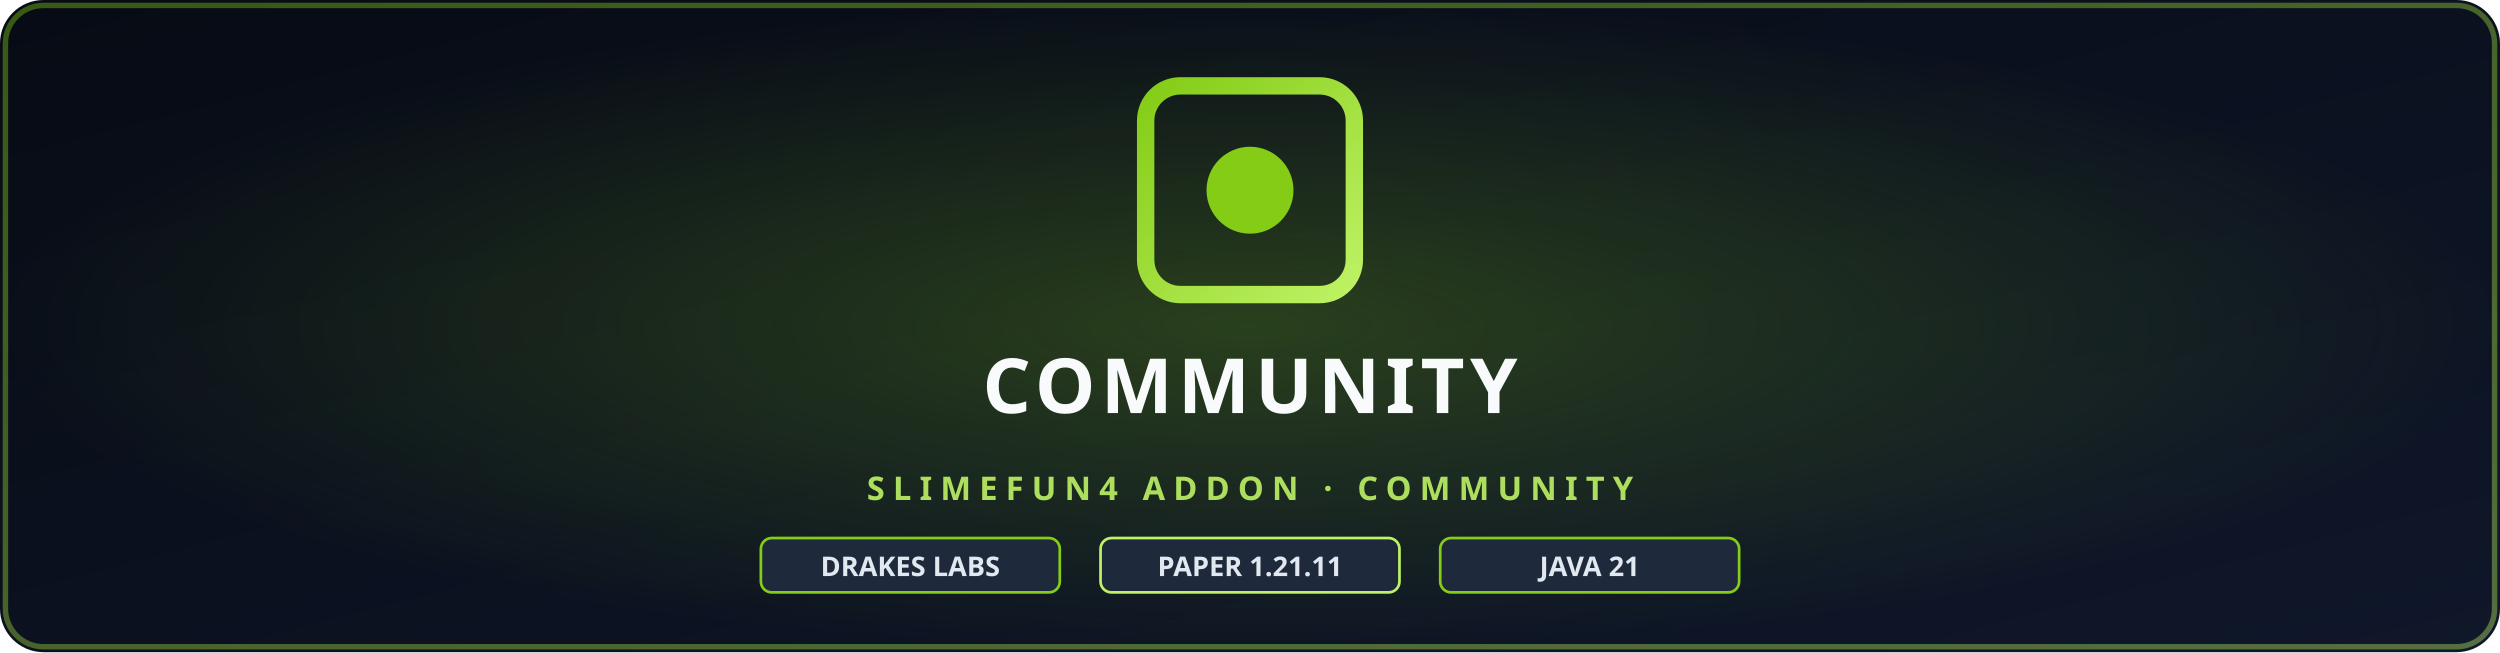
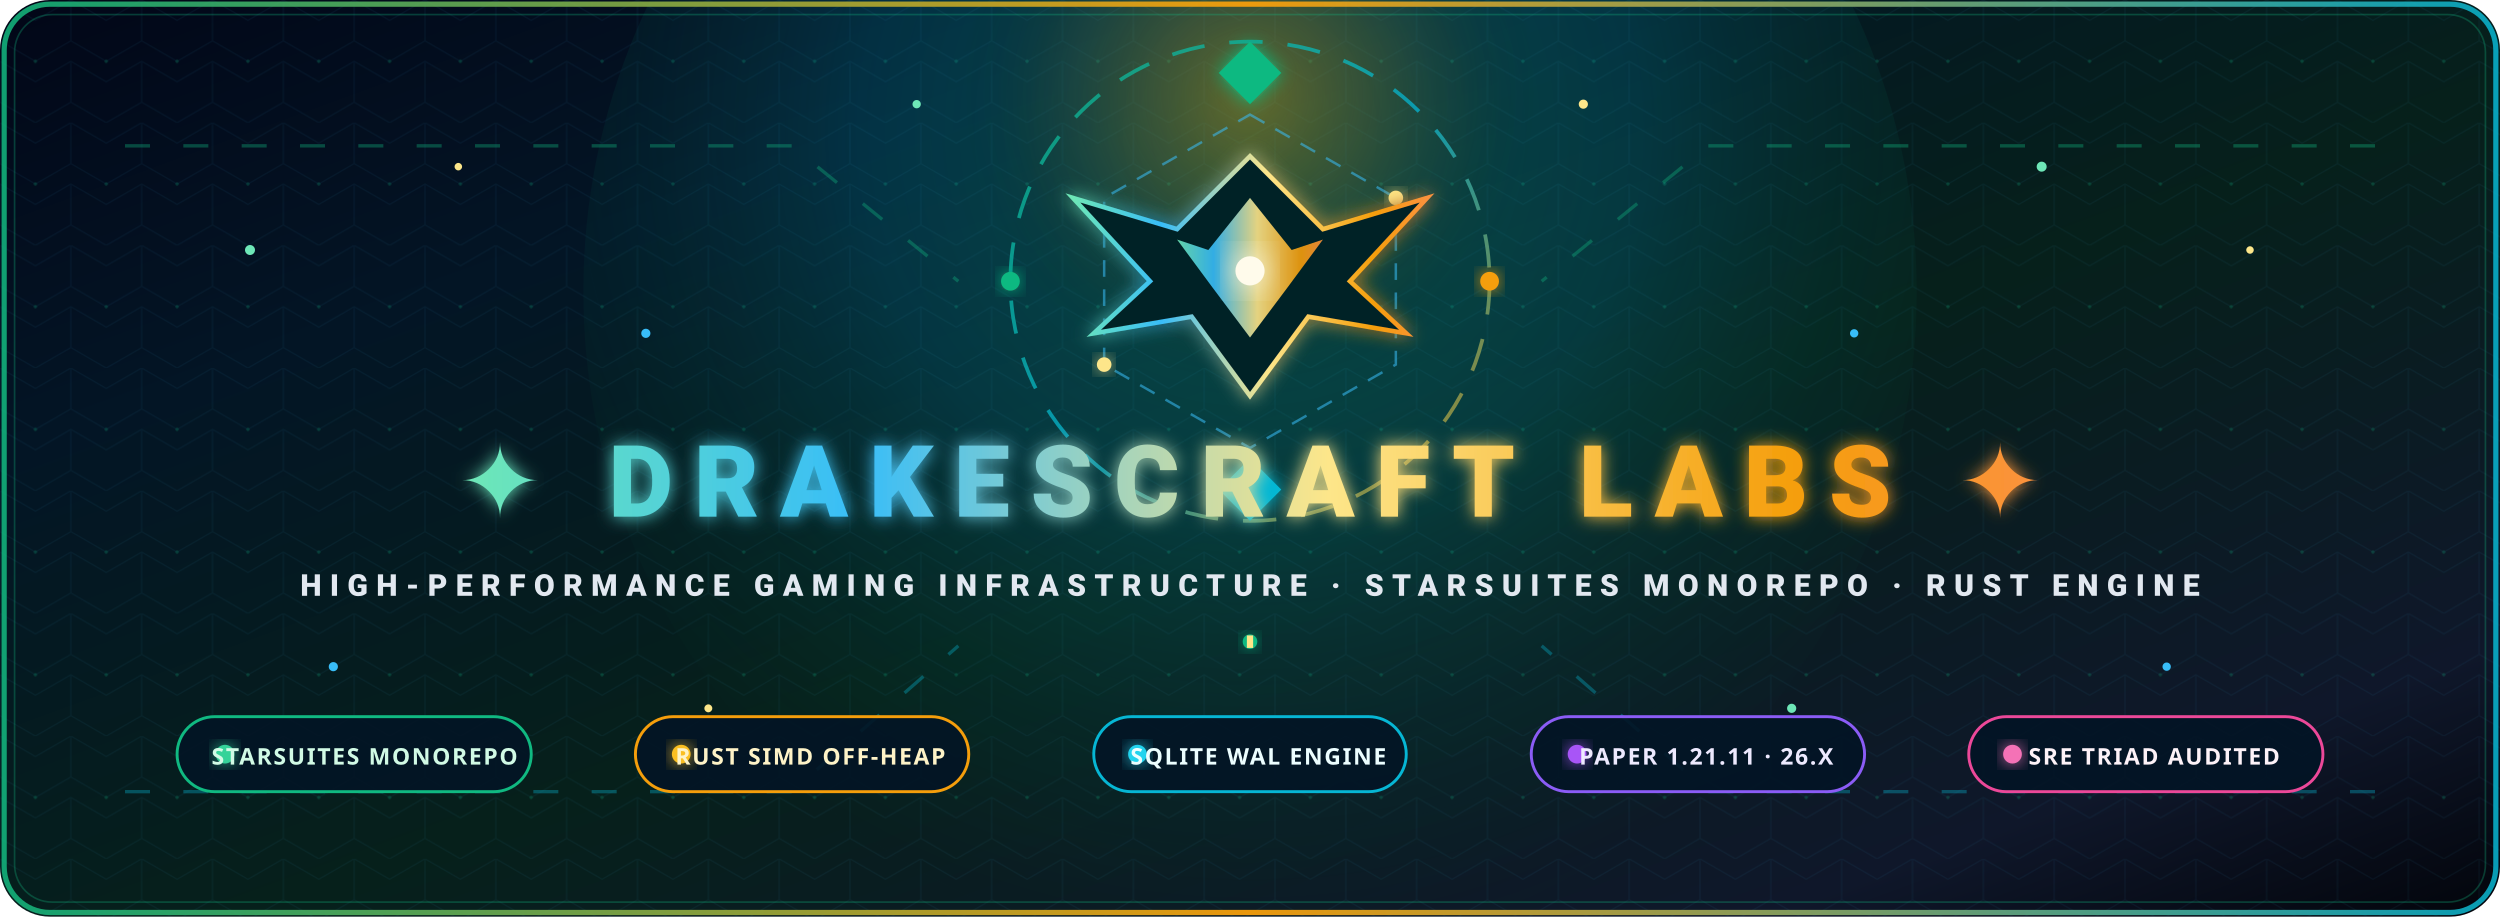
- <svg xmlns="http://www.w3.org/2000/svg" viewBox="0 0 920 240" width="920" height="240" role="img" aria-label="community Banner">
+ <svg xmlns="http://www.w3.org/2000/svg" viewBox="0 0 1200 440" width="100%" height="auto" role="img" aria-label="DrakesCraft Labs — Celestial Laboratory Banner">
  <defs>
-     <linearGradient id="bFondo" x1="0" y1="0" x2="1" y2="1">
-       <stop offset="0%" stop-color="#070B14" />
-       <stop offset="100%" stop-color="#0F172A" />
+     <linearGradient id="labVoid" x1="0%" y1="0%" x2="100%" y2="100%">
+       <stop offset="0%" stop-color="#020617" />
+       <stop offset="25%" stop-color="#031525" />
+       <stop offset="55%" stop-color="#06201b" />
+       <stop offset="85%" stop-color="#0f172a" />
+       <stop offset="100%" stop-color="#02040a" />
    </linearGradient>
-     <linearGradient id="acG" x1="0" y1="0" x2="1" y2="1">
-       <stop offset="0%" stop-color="#84CC16" />
-       <stop offset="100%" stop-color="#BEF264" />
+     <radialGradient id="nebulaEmerald" cx="50%" cy="38%" r="65%">
+       <stop offset="0%" stop-color="#10B981" stop-opacity="0.32" />
+       <stop offset="45%" stop-color="#06B6D4" stop-opacity="0.18" />
+       <stop offset="80%" stop-color="#047857" stop-opacity="0.06" />
+       <stop offset="100%" stop-color="#000000" stop-opacity="0" />
+     </radialGradient>
+     <radialGradient id="nebulaGoldDragon" cx="50%" cy="30%" r="35%">
+       <stop offset="0%" stop-color="#F59E0B" stop-opacity="0.38" />
+       <stop offset="60%" stop-color="#D97706" stop-opacity="0.10" />
+       <stop offset="100%" stop-color="#000000" stop-opacity="0" />
+     </radialGradient>
+     <linearGradient id="dragonTitleGrad" x1="0%" y1="0%" x2="100%" y2="0%">
+       <stop offset="0%" stop-color="#6EE7B7" />
+       <stop offset="25%" stop-color="#38BDF8" />
+       <stop offset="55%" stop-color="#FDE68A" />
+       <stop offset="85%" stop-color="#F59E0B" />
+       <stop offset="100%" stop-color="#FB923C" />
    </linearGradient>
-     <radialGradient id="bHalo" cx="50%" cy="50%" r="50%">
-       <stop offset="0%" stop-color="#84CC16" stop-opacity="0.25" />
-       <stop offset="100%" stop-color="#84CC16" stop-opacity="0" />
-     </radialGradient>
+     <linearGradient id="cyberBorder" x1="0%" y1="0%" x2="100%" y2="0%">
+       <stop offset="0%" stop-color="#10B981" stop-opacity="0.85" />
+       <stop offset="50%" stop-color="#F59E0B" stop-opacity="0.95" />
+       <stop offset="100%" stop-color="#06B6D4" stop-opacity="0.85" />
+     </linearGradient>
+     <linearGradient id="ringGrad" x1="0%" y1="0%" x2="100%" y2="100%">
+       <stop offset="0%" stop-color="#10B981" />
+       <stop offset="50%" stop-color="#06B6D4" />
+       <stop offset="100%" stop-color="#F59E0B" />
+     </linearGradient>
+     <pattern id="hexMatrix" width="40" height="69.282" patternUnits="userSpaceOnUse" patternTransform="scale(0.85)">
+       <path d="M 40 0 L 20 11.547 L 0 0 L 0 23.094 L 20 34.641 L 40 23.094 Z M 0 34.641 L 20 46.188 L 40 34.641 L 40 57.735 L 20 69.282 L 0 57.735 Z" fill="none" stroke="#38BDF8" stroke-width="0.75" stroke-opacity="0.055" />
+       <circle cx="20" cy="34.641" r="1" fill="#10B981" fill-opacity="0.2" />
+     </pattern>
+     <filter id="glowLab" x="-30%" y="-30%" width="160%" height="160%">
+       <feGaussianBlur stdDeviation="4" result="blur" />
+       <feMerge>
+         <feMergeNode in="blur" />
+         <feMergeNode in="SourceGraphic" />
+       </feMerge>
+     </filter>
+     <filter id="intenseLaser" x="-50%" y="-50%" width="200%" height="200%">
+       <feGaussianBlur stdDeviation="7" result="b1" />
+       <feGaussianBlur stdDeviation="16" result="b2" />
+       <feMerge>
+         <feMergeNode in="b2" />
+         <feMergeNode in="b1" />
+         <feMergeNode in="SourceGraphic" />
+       </feMerge>
+     </filter>
+     <style>
+       @keyframes spinTachyon { from { transform: rotate(0deg); } to { transform: rotate(360deg); } }
+       @keyframes spinTachyonRev { from { transform: rotate(360deg); } to { transform: rotate(0deg); } }
+       @keyframes pulseDragonCore { 0%, 100% { transform: scale(1); filter: drop-shadow(0 0 10px #10B981); } 50% { transform: scale(1.08); filter: drop-shadow(0 0 24px #F59E0B); } }
+       @keyframes dashConduit { to { stroke-dashoffset: -180; } }
+       @keyframes twinkleLab { 0%, 100% { opacity: 0.25; transform: scale(0.8); } 50% { opacity: 1; transform: scale(1.3); } }
+       @keyframes borderShimmer { 0%, 100% { stroke-opacity: 0.5; } 50% { stroke-opacity: 1; } }
+       @keyframes laserSweep { 0% { transform: translateX(-350px); opacity: 0; } 15%, 85% { opacity: 0.9; } 50% { transform: translateX(350px); } 100% { transform: translateX(350px); opacity: 0; } }
+ 
+       .tachyon-ring { animation: spinTachyon 40s linear infinite; transform-origin: 600px 135px; }
+       .tachyon-ring-rev { animation: spinTachyonRev 25s linear infinite; transform-origin: 600px 135px; }
+       .dragon-heart { animation: pulseDragonCore 3.5s ease-in-out infinite; transform-origin: 600px 135px; }
+       .conduit-flow { stroke-dasharray: 12 16; animation: dashConduit 14s linear infinite; }
+       .twinkle-node { animation: twinkleLab 3.2s ease-in-out infinite; transform-box: fill-box; transform-origin: center; }
+       .border-pulse { animation: borderShimmer 4s ease-in-out infinite; }
+       .sweep-beam { animation: laserSweep 5s ease-in-out infinite; }
+     </style>
  </defs>
-   <rect width="920" height="240" rx="16" fill="url(#bFondo)" />
-   <rect width="920" height="240" rx="16" fill="url(#bHalo)" />
-   <rect x="2" y="2" width="916" height="236" rx="14" fill="none" stroke="url(#acG)" stroke-width="2" opacity="0.4" />
-   <g transform="translate(460,70) scale(1.6)">
-     <rect x="-24" y="-24" width="48" height="48" rx="8" fill="none" stroke="url(#acG)" stroke-width="4" />
-     <circle cx="0" cy="0" r="10" fill="#84CC16" />
+   <rect width="1200" height="440" rx="24" fill="url(#labVoid)" />
+   <rect width="1200" height="440" rx="24" fill="url(#hexMatrix)" />
+   <circle cx="600" cy="140" r="320" fill="url(#nebulaEmerald)" />
+   <circle cx="600" cy="125" r="200" fill="url(#nebulaGoldDragon)" />
+   <g class="conduit-flow" opacity="0.35">
+     <path d="M 60 70 L 380 70 L 460 135 M 1140 70 L 820 70 L 740 135" fill="none" stroke="#10B981" stroke-width="1.6" />
+     <path d="M 60 380 L 380 380 L 460 310 M 1140 380 L 820 380 L 740 310" fill="none" stroke="#06B6D4" stroke-width="1.6" />
  </g>
-   <text x="460" y="152" text-anchor="middle" font-family="'Segoe UI', system-ui, -apple-system, sans-serif" font-weight="900" font-size="28" fill="#F8FAFC" letter-spacing="2">
-     COMMUNITY
-   </text>
-   <text x="460" y="184" text-anchor="middle" font-family="'Segoe UI', system-ui, -apple-system, sans-serif" font-weight="700" font-size="12" fill="#BEF264" letter-spacing="3" opacity="0.9">
-     SLIMEFUN4 ADDON · COMMUNITY
-   </text>
-   <g transform="translate(460, 210)">
-     <rect x="-180" y="-12" width="110" height="20" rx="4" fill="#1E293B" stroke="#84CC16" stroke-width="1" />
-     <text x="-125" y="2" text-anchor="middle" font-family="sans-serif" font-size="10" font-weight="700" fill="#E2E8F0">DRAKES LABS</text>
-     <rect x="-55" y="-12" width="110" height="20" rx="4" fill="#1E293B" stroke="#BEF264" stroke-width="1" />
-     <text x="0" y="2" text-anchor="middle" font-family="sans-serif" font-size="10" font-weight="700" fill="#E2E8F0">PAPER 1.21.11</text>
-     <rect x="70" y="-12" width="110" height="20" rx="4" fill="#1E293B" stroke="#84CC16" stroke-width="1" />
-     <text x="125" y="2" text-anchor="middle" font-family="sans-serif" font-size="10" font-weight="700" fill="#E2E8F0">JAVA 21</text>
+   <g class="tachyon-ring">
+     <circle cx="600" cy="135" r="115" fill="none" stroke="url(#ringGrad)" stroke-width="1.8" stroke-dasharray="16 12" opacity="0.75" />
+     <polygon points="600,20 615,35 600,50 585,35" fill="#10B981" filter="url(#glowLab)" />
+     <polygon points="600,220 615,235 600,250 585,235" fill="#06B6D4" filter="url(#glowLab)" />
+     <circle cx="715" cy="135" r="4.5" fill="#F59E0B" filter="url(#glowLab)" />
+     <circle cx="485" cy="135" r="4.5" fill="#10B981" filter="url(#glowLab)" />
  </g>
+   <g class="tachyon-ring-rev">
+     <polygon points="600,55 670,95 670,175 600,215 530,175 530,95" fill="none" stroke="#38BDF8" stroke-width="1.2" stroke-dasharray="8 6" opacity="0.55" />
+     <circle cx="670" cy="95" r="3.5" fill="#FDE68A" filter="url(#glowLab)" />
+     <circle cx="530" cy="175" r="3.5" fill="#FDE68A" filter="url(#glowLab)" />
+   </g>
+   <g class="dragon-heart">
+     <path d="M 600 75 L 635 110 L 685 95 L 648 135 L 675 160 L 628 152 L 600 190 L 572 152 L 525 160 L 552 135 L 515 95 L 565 110 Z" fill="#062226" stroke="url(#dragonTitleGrad)" stroke-width="2.2" filter="url(#glowLab)" />
+     <path d="M 600 95 L 620 120 L 635 115 L 618 138 L 600 162 L 582 138 L 565 115 L 580 120 Z" fill="url(#dragonTitleGrad)" opacity="0.9" />
+     <circle cx="600" cy="130" r="7" fill="#FFFBEB" filter="url(#intenseLaser)" />
+   </g>
+   <g class="twinkle-node">
+     <circle cx="120" cy="120" r="2.4" fill="#6EE7B7" />
+     <circle cx="220" cy="80" r="1.8" fill="#FDE68A" />
+     <circle cx="310" cy="160" r="2.2" fill="#38BDF8" />
+     <circle cx="440" cy="50" r="2.0" fill="#6EE7B7" />
+     <circle cx="760" cy="50" r="2.2" fill="#FDE68A" />
+     <circle cx="890" cy="160" r="2.0" fill="#38BDF8" />
+     <circle cx="980" cy="80" r="2.4" fill="#6EE7B7" />
+     <circle cx="1080" cy="120" r="1.8" fill="#FDE68A" />
+     <circle cx="160" cy="320" r="2.2" fill="#38BDF8" />
+     <circle cx="340" cy="340" r="1.9" fill="#FDE68A" />
+     <circle cx="860" cy="340" r="2.2" fill="#6EE7B7" />
+     <circle cx="1040" cy="320" r="2.0" fill="#38BDF8" />
+   </g>
+   <g id="org-typography" text-anchor="middle">
+     <text x="600" y="248" font-family="system-ui, -apple-system, 'Segoe UI', Roboto, sans-serif" font-weight="900" font-size="48" fill="url(#dragonTitleGrad)" letter-spacing="10" filter="url(#glowLab)">
+       ✦ DRAKESCRAFT LABS ✦
+     </text>
+     <text x="600" y="286" font-family="system-ui, -apple-system, 'Segoe UI', Roboto, sans-serif" font-weight="800" font-size="14.5" fill="#E2E8F0" letter-spacing="4">
+       HIGH-PERFORMANCE GAMING INFRASTRUCTURE · STARSUITES MONOREPO · RUST ENGINE
+     </text>
+     <line x1="360" y1="308" x2="840" y2="308" stroke="url(#cyberBorder)" stroke-width="1.8" stroke-linecap="round" opacity="0.8" />
+     <circle cx="600" cy="308" r="3.5" fill="#10B981" filter="url(#glowLab)" />
+     <line class="sweep-beam" x1="600" y1="305" x2="600" y2="311" stroke="#FDE68A" stroke-width="3" />
+   </g>
+   <g id="org-tech-badges" transform="translate(600, 362)">
+     <g transform="translate(-430, 0)">
+       <rect x="-85" y="-18" width="170" height="36" rx="18" fill="#031525" fill-opacity="0.9" stroke="#10B981" stroke-width="1.4" />
+       <circle cx="-62" cy="0" r="4.5" fill="#34D399" filter="url(#glowLab)" />
+       <text x="5" y="5" text-anchor="middle" font-family="system-ui, sans-serif" font-weight="800" font-size="11" fill="#D1FAE5" letter-spacing="0.8">
+         STARSUITES MONOREPO
+       </text>
+     </g>
+     <g transform="translate(-215, 0)">
+       <rect x="-80" y="-18" width="160" height="36" rx="18" fill="#031525" fill-opacity="0.9" stroke="#F59E0B" stroke-width="1.4" />
+       <circle cx="-58" cy="0" r="4.5" fill="#FBBF24" filter="url(#glowLab)" />
+       <text x="4" y="5" text-anchor="middle" font-family="system-ui, sans-serif" font-weight="800" font-size="11" fill="#FEF3C7" letter-spacing="0.8">
+         RUST SIMD OFF-HEAP
+       </text>
+     </g>
+     <g transform="translate(0, 0)">
+       <rect x="-75" y="-18" width="150" height="36" rx="18" fill="#031525" fill-opacity="0.9" stroke="#06B6D4" stroke-width="1.4" />
+       <circle cx="-54" cy="0" r="4.5" fill="#22D3EE" filter="url(#glowLab)" />
+       <text x="4" y="5" text-anchor="middle" font-family="system-ui, sans-serif" font-weight="800" font-size="11" fill="#ECFEFF" letter-spacing="0.8">
+         SQLITE WAL ENGINE
+       </text>
+     </g>
+     <g transform="translate(215, 0)">
+       <rect x="-80" y="-18" width="160" height="36" rx="18" fill="#031525" fill-opacity="0.9" stroke="#8B5CF6" stroke-width="1.4" />
+       <circle cx="-58" cy="0" r="4.5" fill="#A855F7" filter="url(#glowLab)" />
+       <text x="4" y="5" text-anchor="middle" font-family="system-ui, sans-serif" font-weight="800" font-size="11" fill="#EDE9FE" letter-spacing="0.8">
+         PAPER 1.21.11 · 26.X
+       </text>
+     </g>
+     <g transform="translate(430, 0)">
+       <rect x="-85" y="-18" width="170" height="36" rx="18" fill="#031525" fill-opacity="0.9" stroke="#EC4899" stroke-width="1.4" />
+       <circle cx="-64" cy="0" r="4.5" fill="#F472B6" filter="url(#glowLab)" />
+       <text x="4" y="5" text-anchor="middle" font-family="system-ui, sans-serif" font-weight="800" font-size="11" fill="#FDF2F8" letter-spacing="0.8">
+         SRE TRIAD AUDITED
+       </text>
+     </g>
+   </g>
+   <rect x="2" y="2" width="1196" height="436" rx="22" fill="none" stroke="url(#cyberBorder)" stroke-width="2.5" class="border-pulse" />
+   <rect x="7" y="7" width="1186" height="426" rx="18" fill="none" stroke="#10B981" stroke-width="0.8" opacity="0.3" />
</svg>
